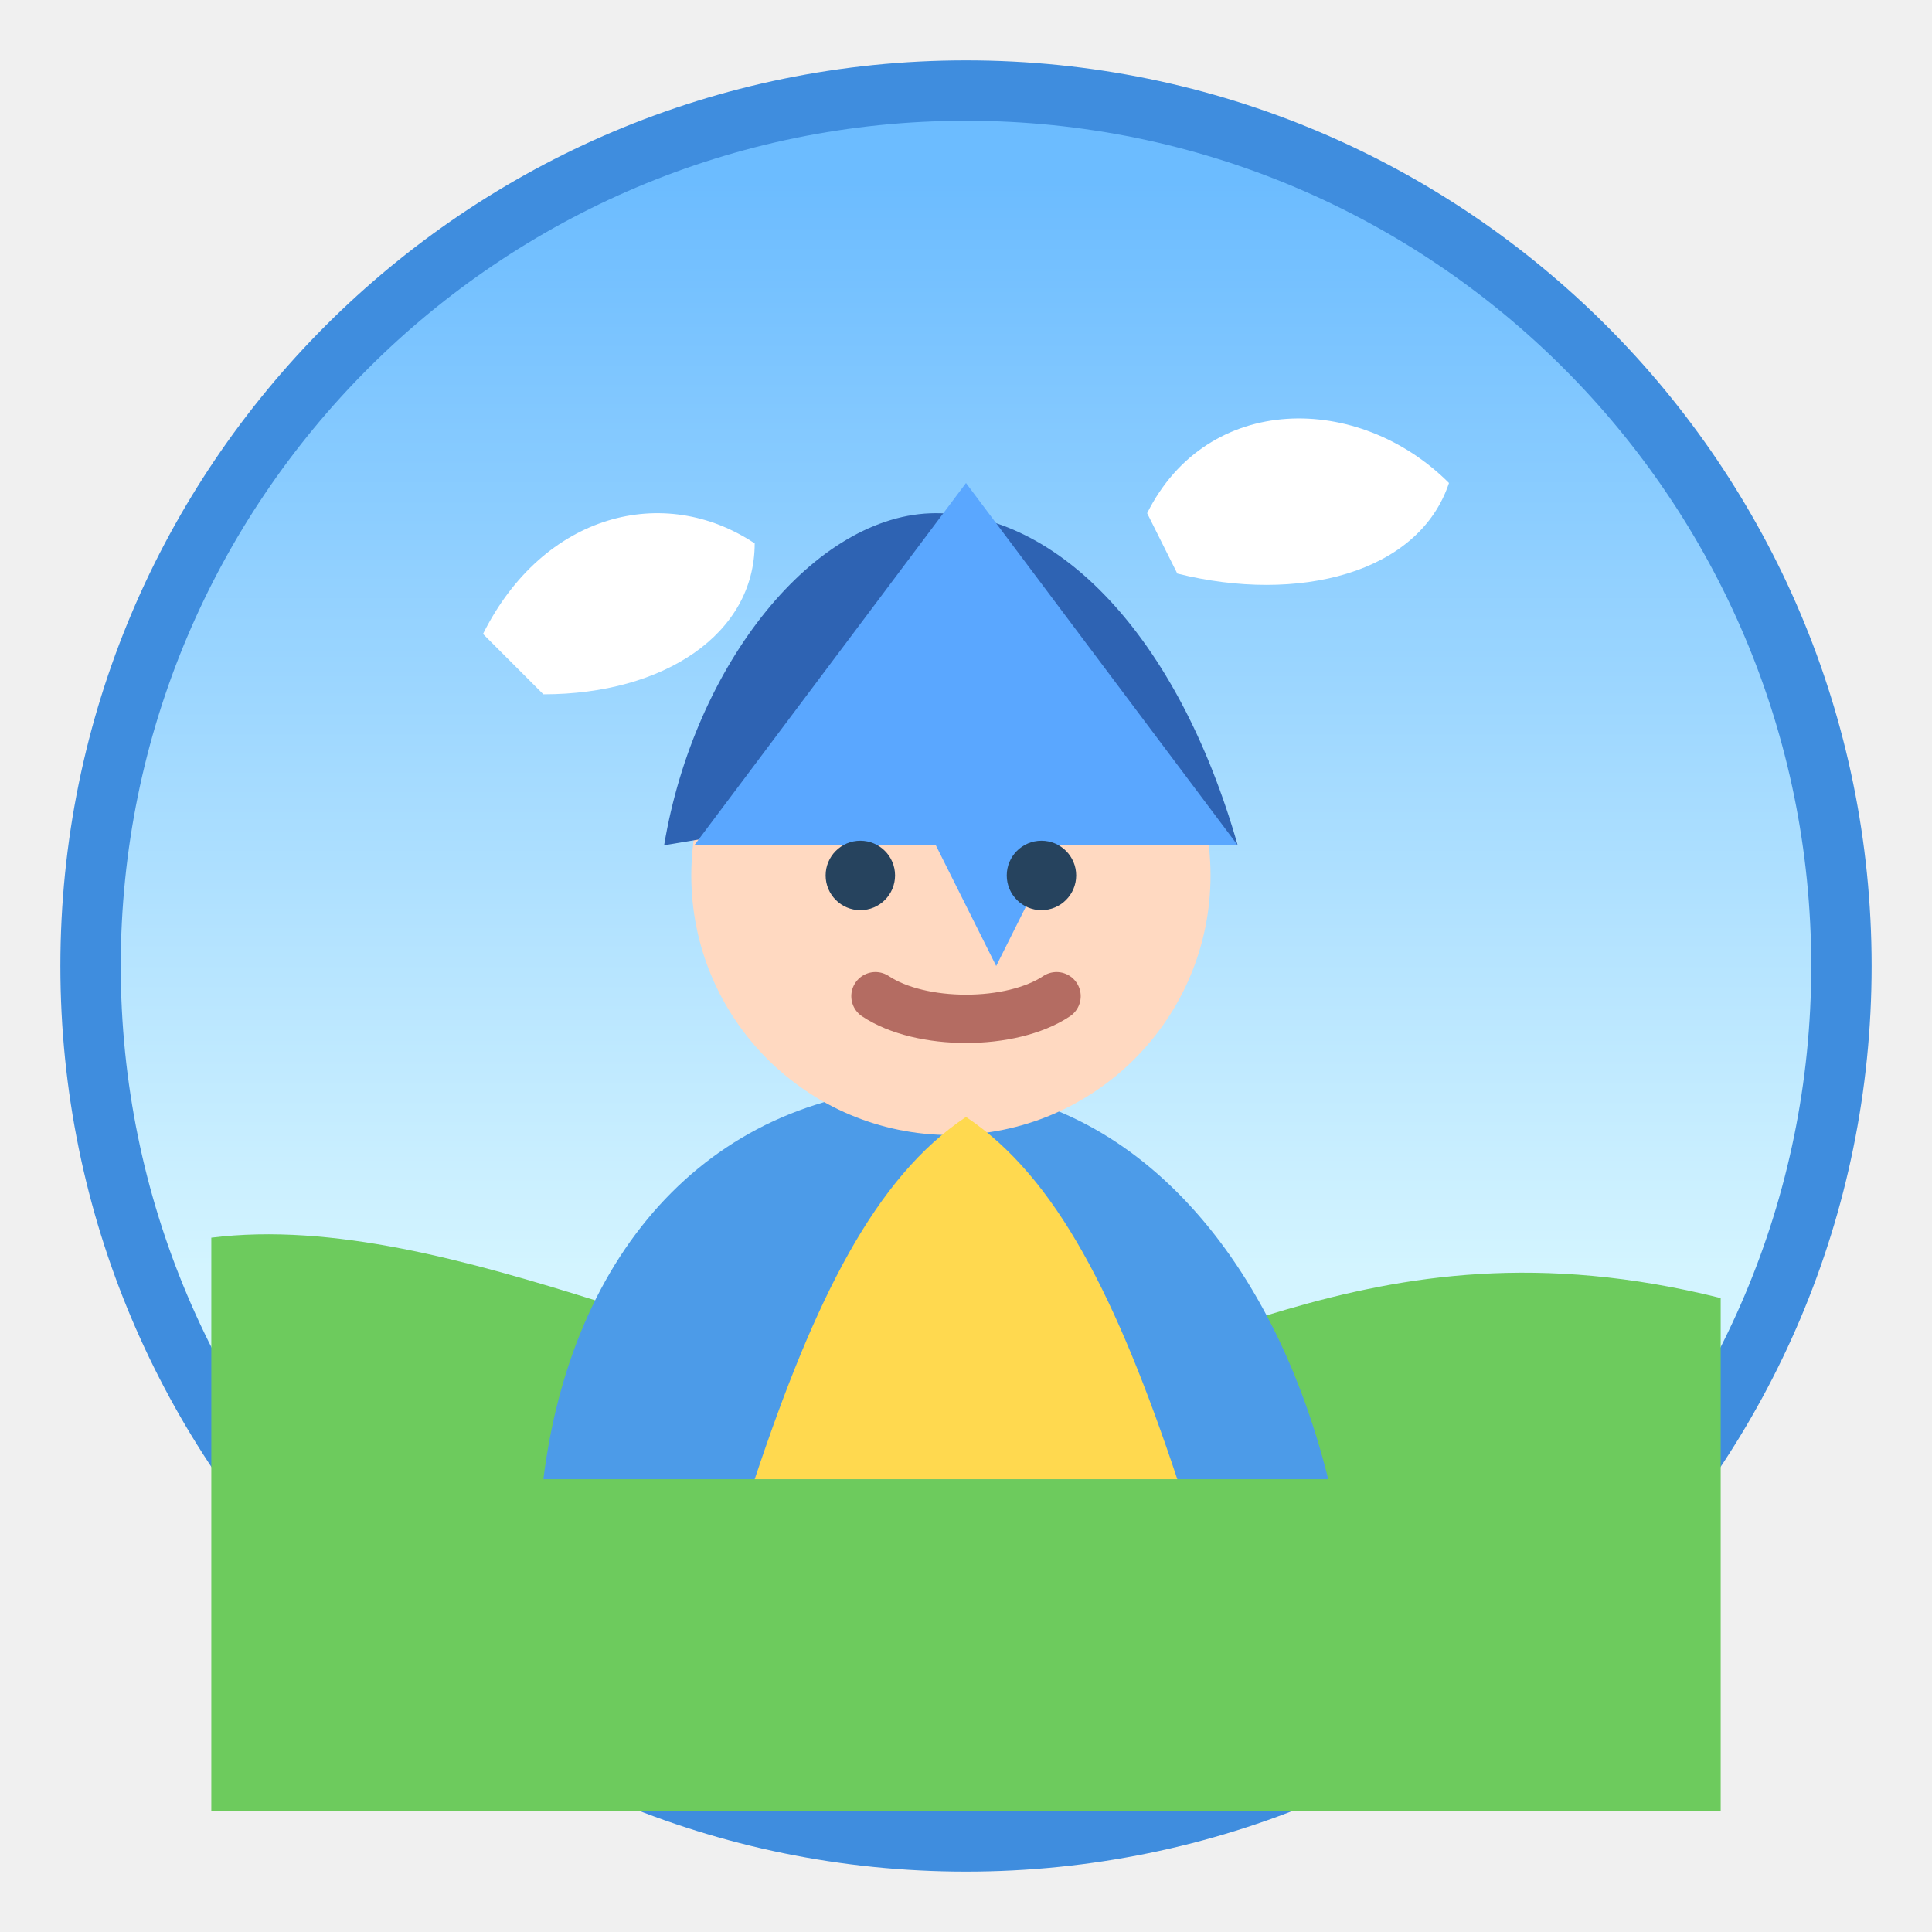
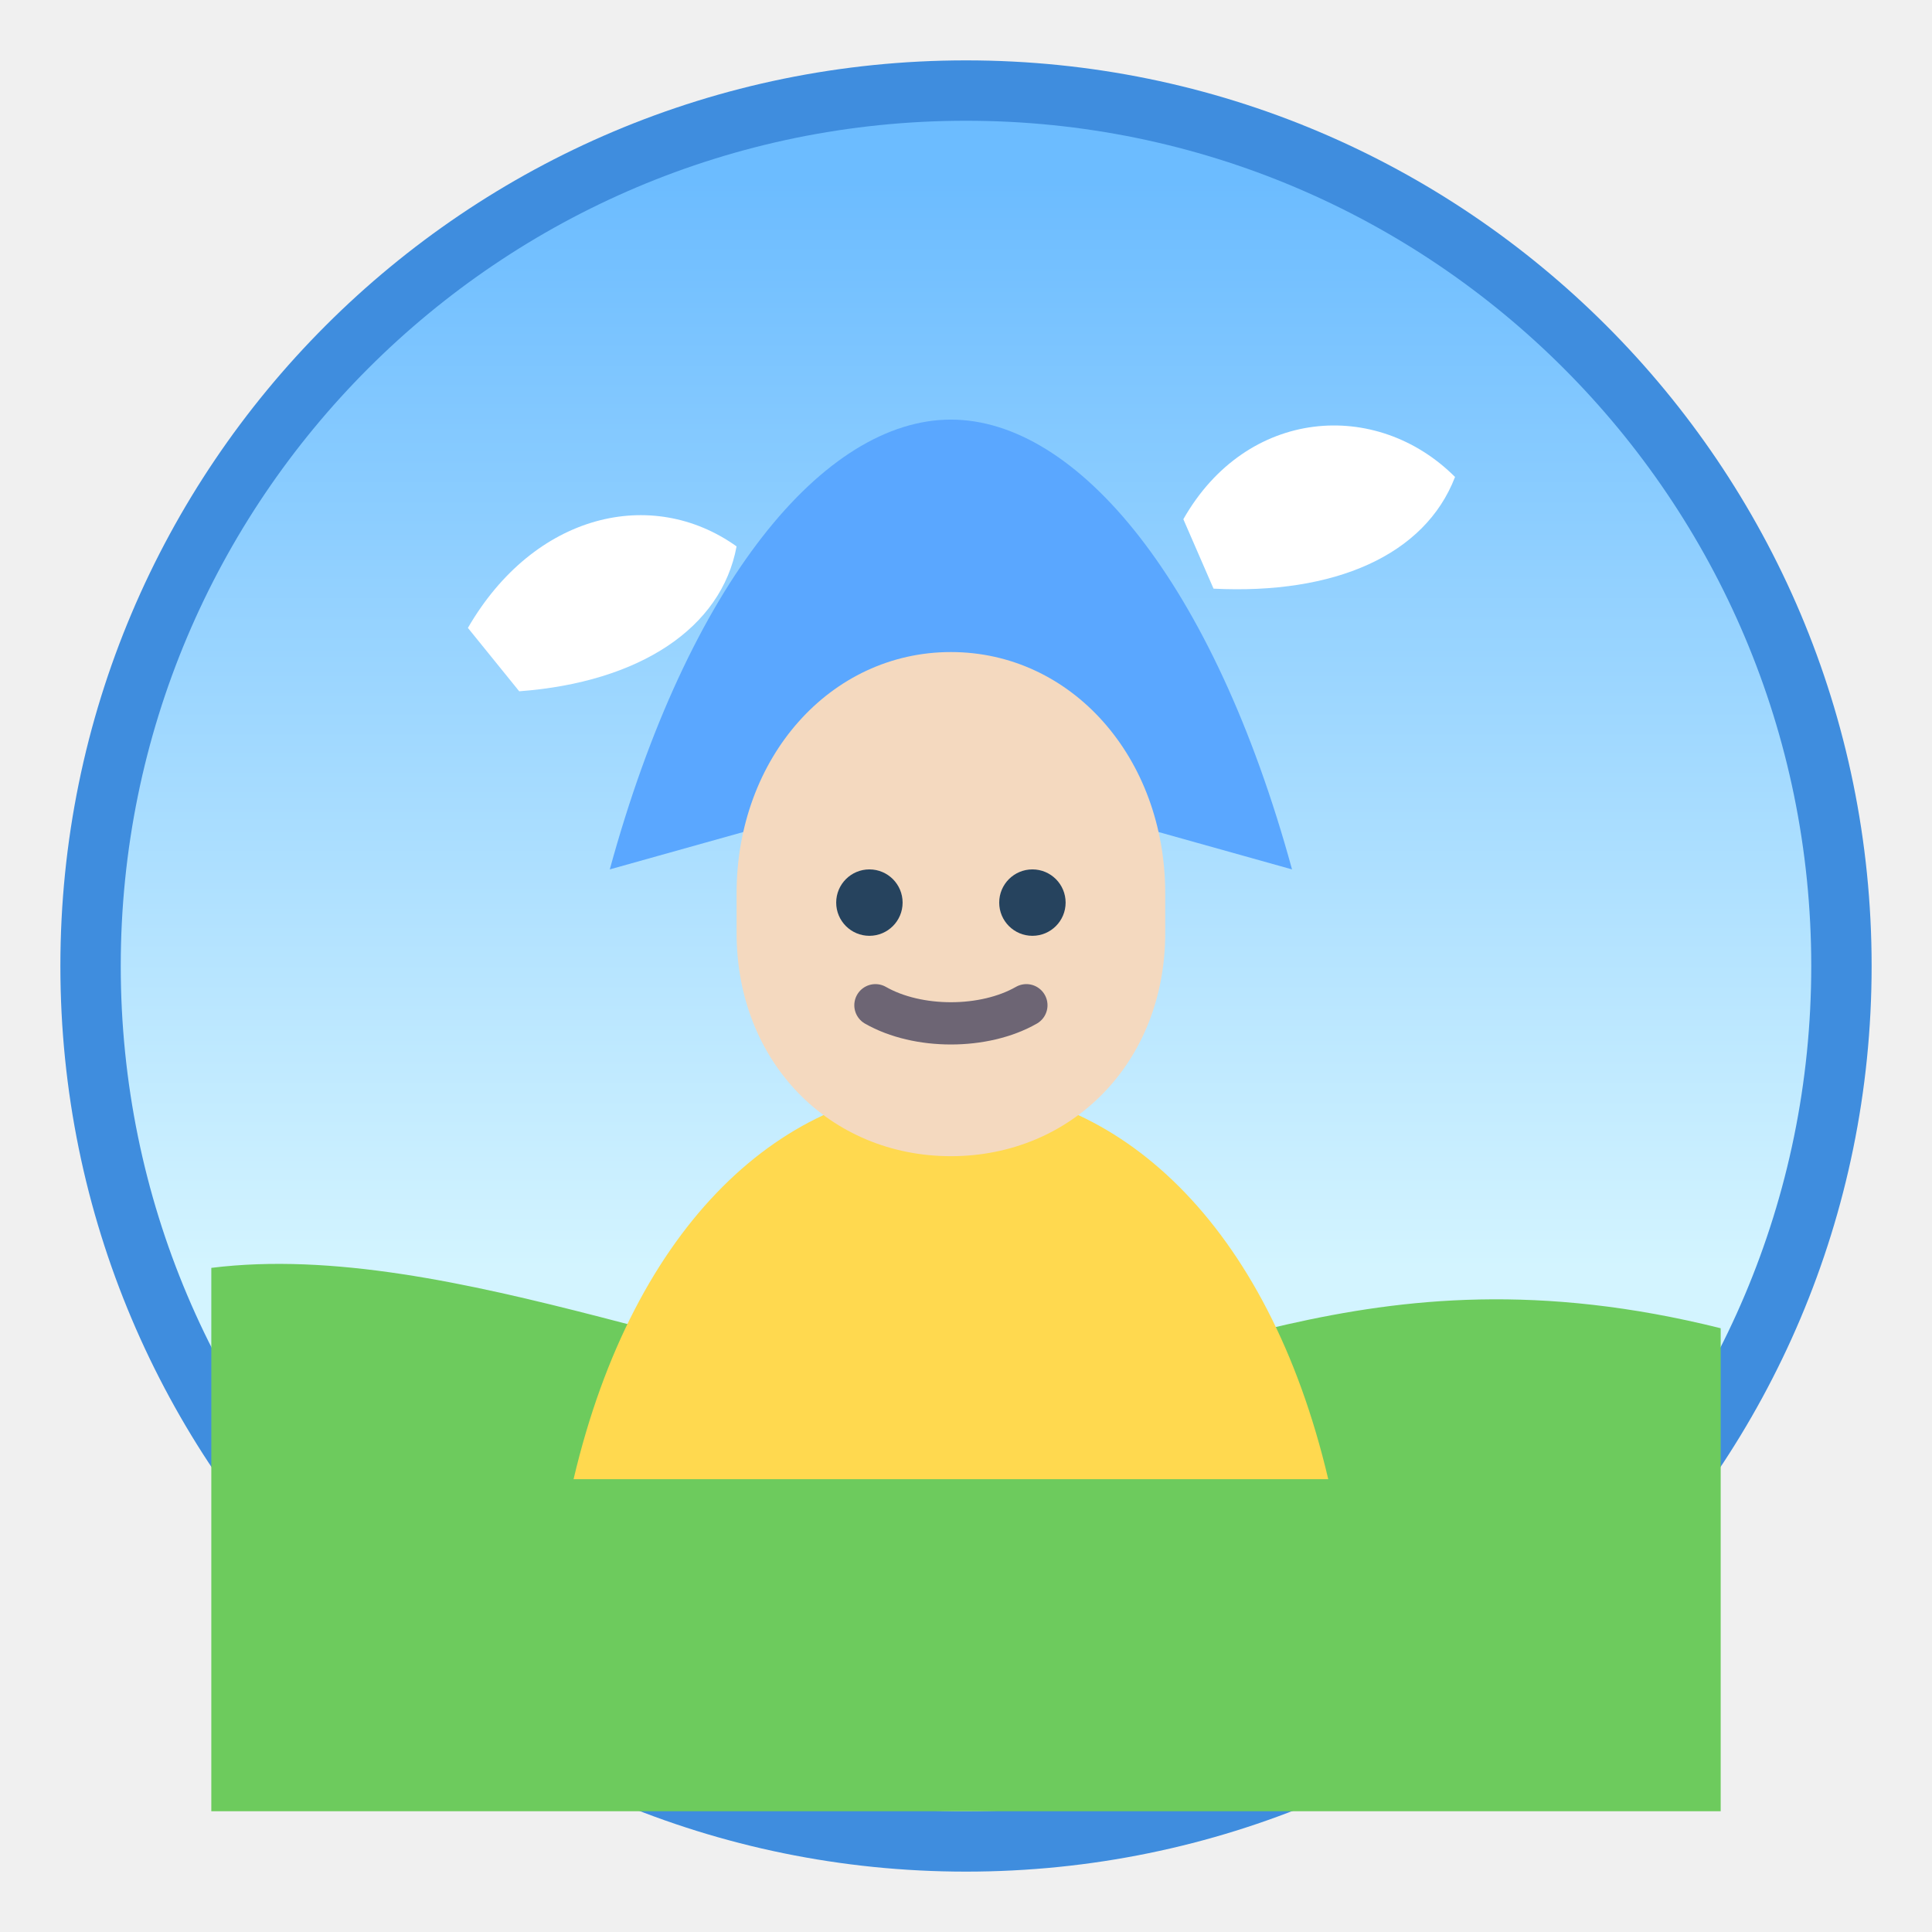
<svg xmlns="http://www.w3.org/2000/svg" viewBox="0 0 64 64">
  <defs>
    <linearGradient id="sky" x1="32" y1="6" x2="32" y2="42" gradientUnits="userSpaceOnUse">
      <stop offset="0" stop-color="#6cbcff" />
      <stop offset="1" stop-color="#d3f4ff" />
    </linearGradient>
  </defs>
  <circle cx="32" cy="32" r="30" fill="#3f8dde" />
  <circle cx="32" cy="32" r="28" fill="url(#sky)" />
-   <path d="M7 41c8-1 18 5 25 5s13-6 25-3v17H7Z" fill="#6dcb5d" />
-   <path d="M18 49c1-8 6-13 13-13 6 0 11 5 13 13" fill="#4c9be8" />
-   <circle cx="31.5" cy="29" r="8.6" fill="#ffd9c1" />
-   <path d="M22 28c1-6 5-11 9-11 4 0 8 4 10 11l-5-1-4-5-4 5Z" fill="#2e63b3" />
-   <path d="M32 16l9 12h-6l-2 4-2-4h-8Z" fill="#5aa7ff" />
-   <circle cx="28.5" cy="29" r="1.15" fill="#26435e" />
-   <circle cx="34.5" cy="29" r="1.15" fill="#26435e" />
-   <path d="M29 33c1.5 1 4.5 1 6 0" stroke="#b46c62" stroke-width="1.6" stroke-linecap="round" fill="none" />
-   <path d="M25 49c2-6 4-10 7-12 3 2 5 6 7 12" fill="#ffd94f" />
-   <path d="M16 21c2-4 6-5 9-3 0 3-3 5-7 5Z" fill="#fff" />
-   <path d="M38 17c2-4 7-4 10-1-1 3-5 4-9 3Z" fill="#fff" />
+   <path d="M7 42c8-1 18 4 25 4s13-5 25-2v16H7Z" fill="#6dcb5d" />
+   <path d="M19 49c2-8.5 7-13 12.5-13S42 40.5 44 49" fill="#ffd94f" />
+   <path d="M20.2 28.8c2.6-9.5 7.1-14.9 11.3-14.9s8.7 5.4 11.3 14.9l-5-1.4-6.3 7.6-6.3-7.6Z" fill="#5aa7ff" />
+   <path d="M24.4 29.6c0-4.5 3.1-8 7.1-8s7.1 3.5 7.1 8v1.3c0 4.3-3.1 7.4-7.1 7.4s-7.1-3.1-7.1-7.4Z" fill="#f4d9bf" />
+   <circle cx="28.8" cy="29.9" r="1.1" fill="#26435e" />
+   <circle cx="34.2" cy="29.9" r="1.1" fill="#26435e" />
+   <path d="M29 33.3c1.4.8 3.6.8 5 0" stroke="#6d6574" stroke-width="1.4" stroke-linecap="round" fill="none" />
+   <path d="M15.5 20.8c2.2-3.8 6.1-4.7 8.9-2.7-.5 2.7-3.2 4.5-7.2 4.8Z" fill="#fff" />
+   <path d="M39.2 17.2c2.1-3.7 6.4-4 9-1.4-1 2.6-4 3.9-8 3.7Z" fill="#fff" />
</svg>
